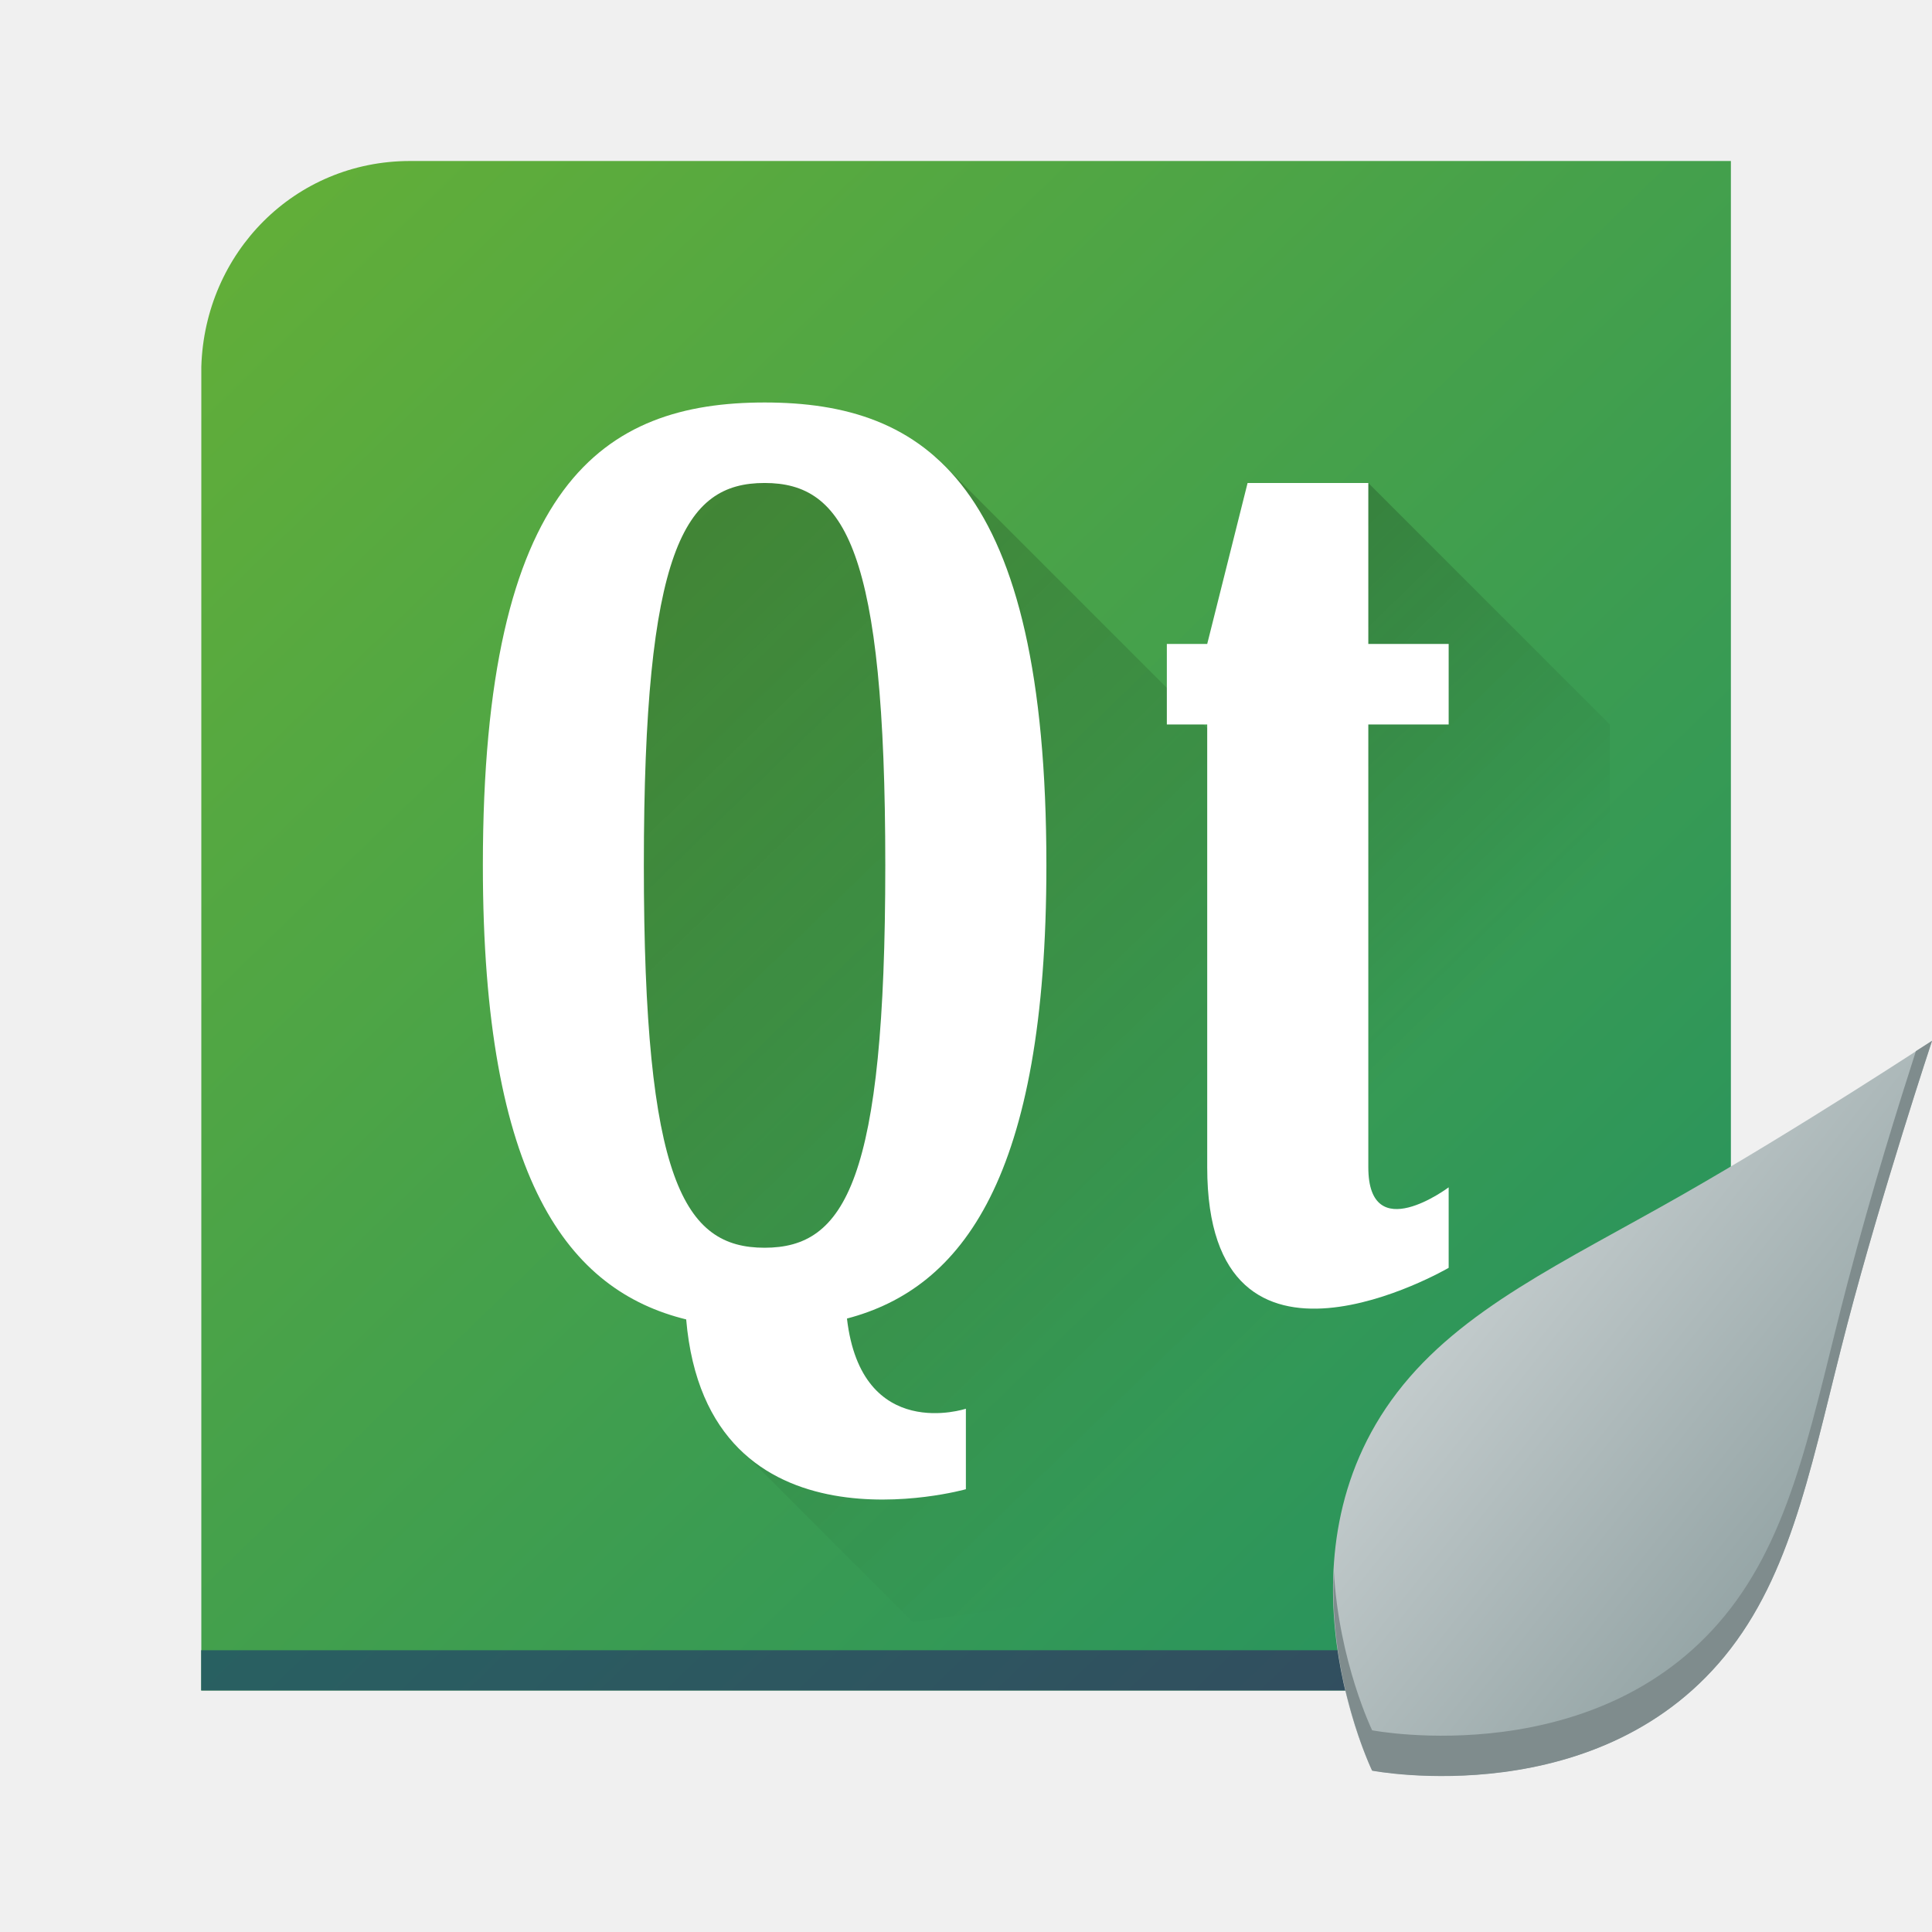
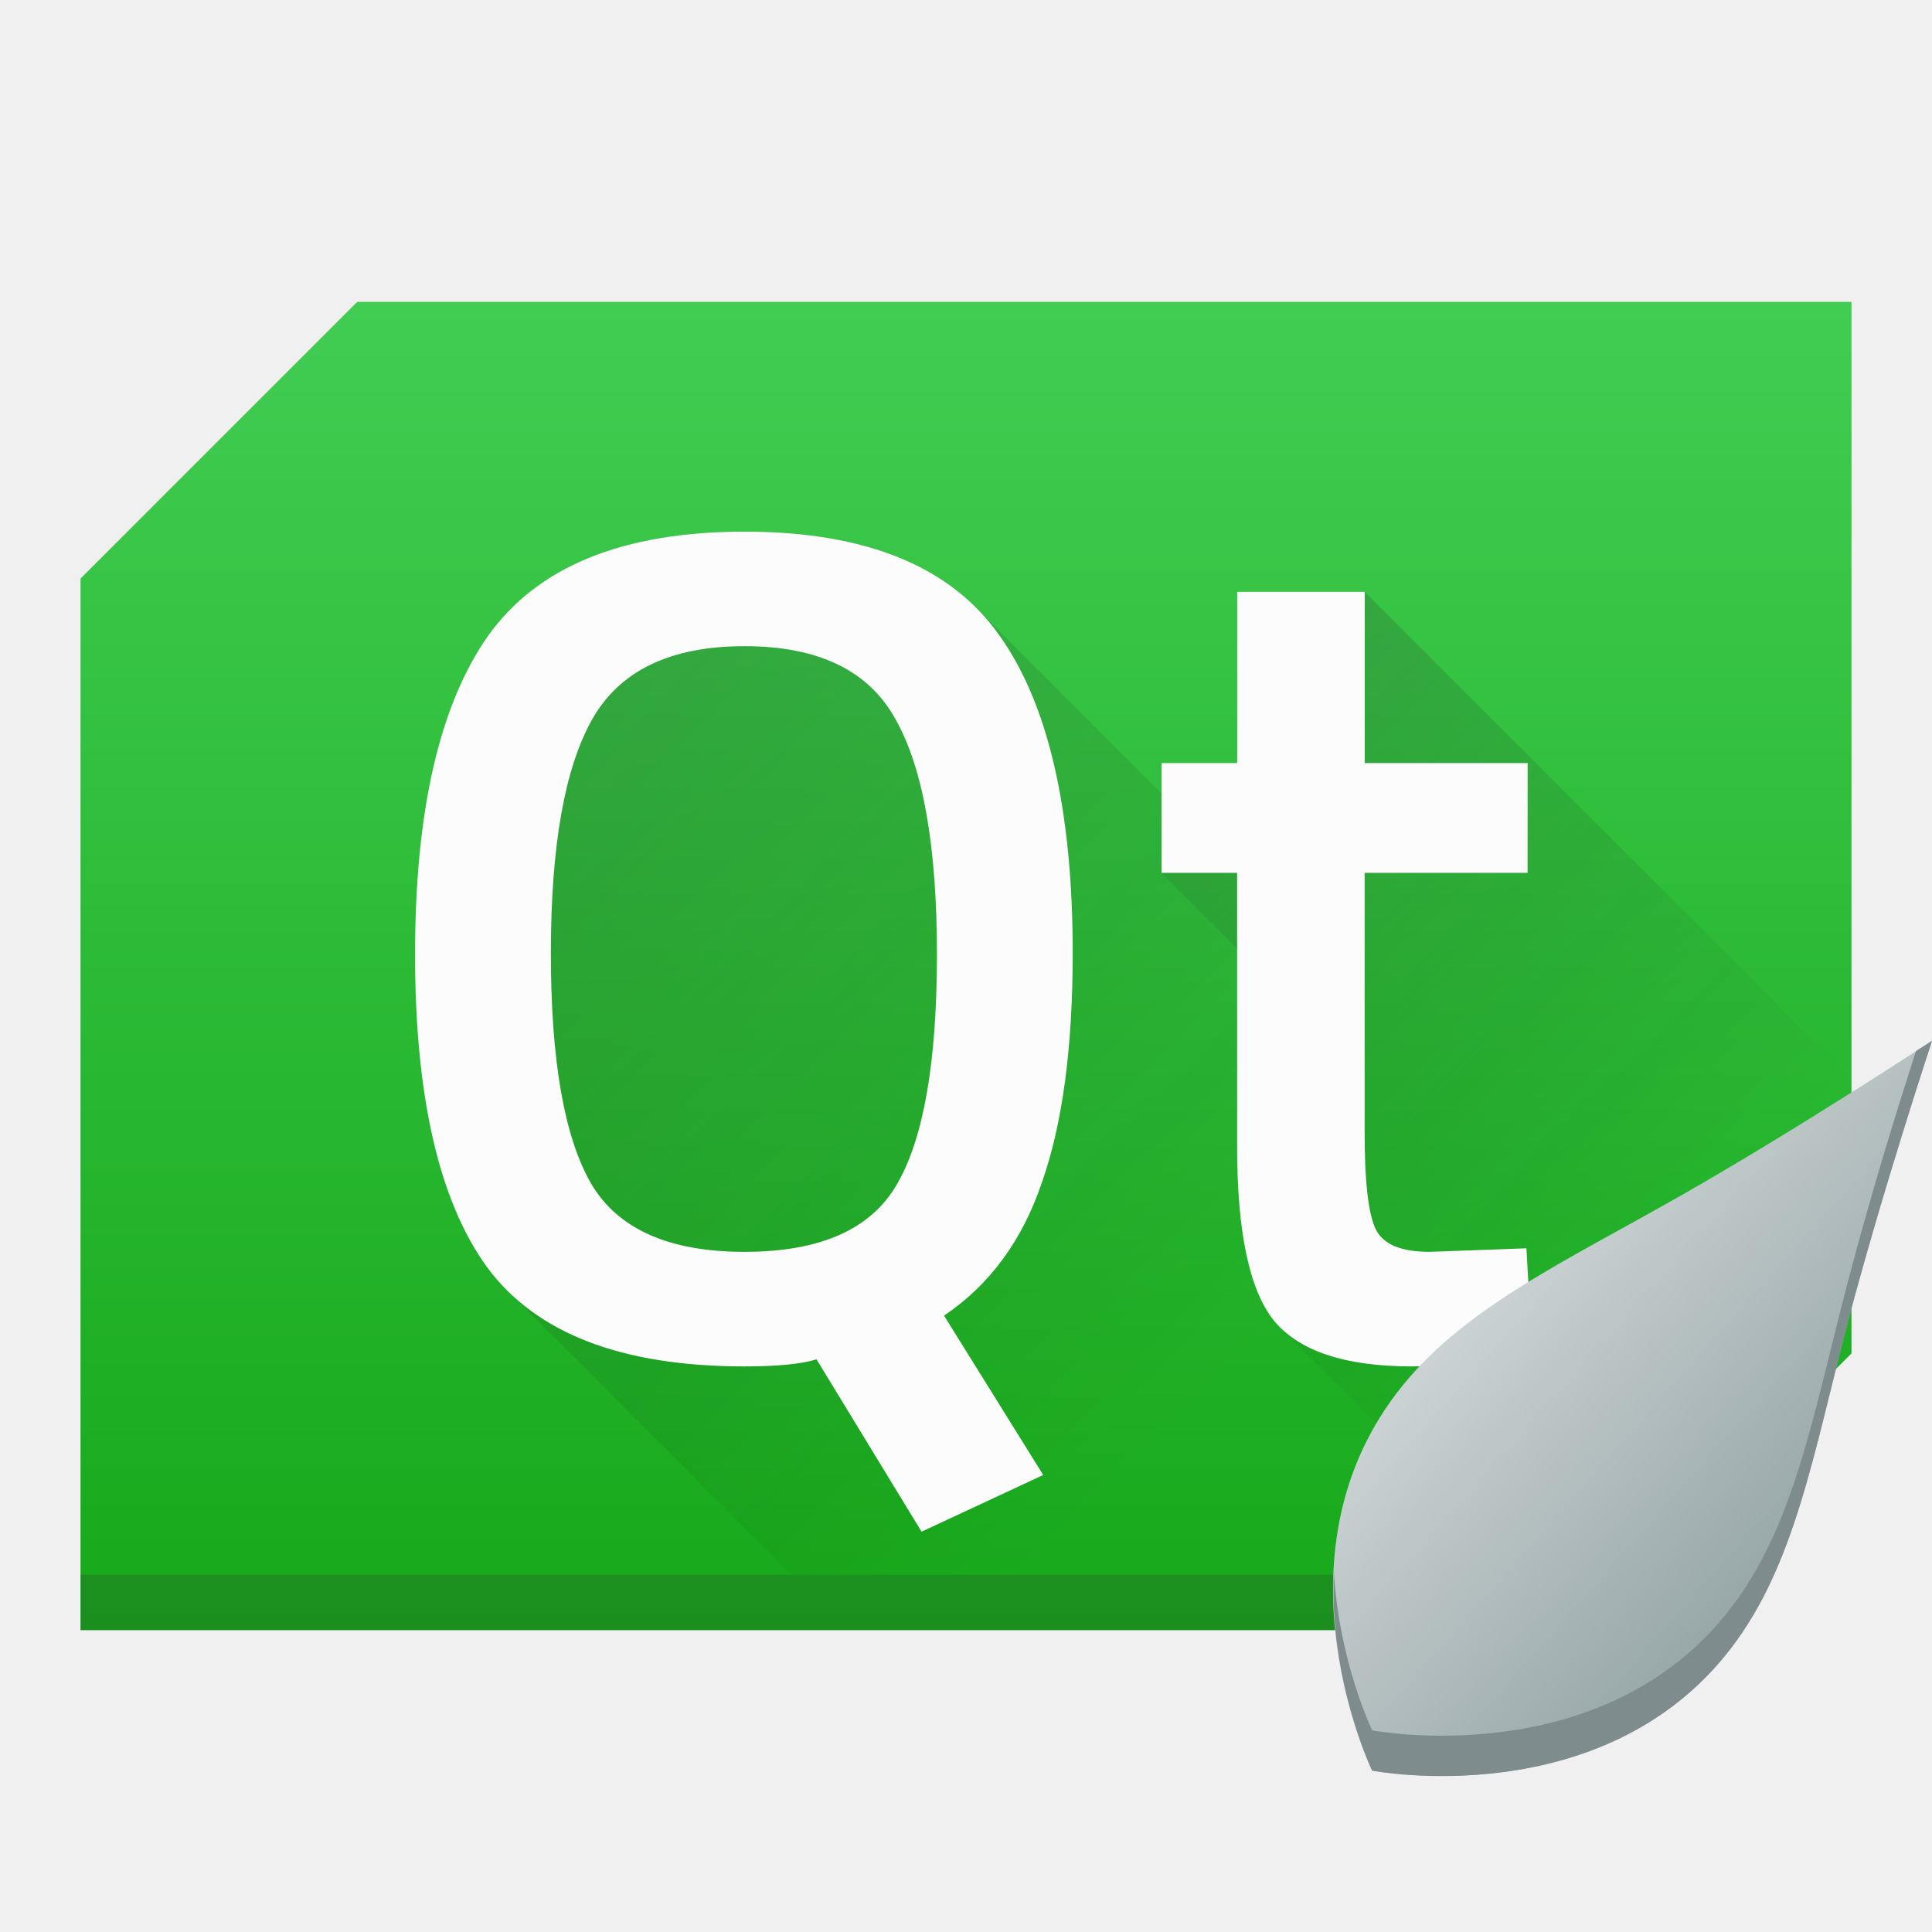
- <svg xmlns="http://www.w3.org/2000/svg" xmlns:xlink="http://www.w3.org/1999/xlink" width="48" height="48">
-   <defs>
-     <linearGradient id="a" y1="36.39" x1="-2.994" y2="23.839" x2="-19.1" gradientUnits="userSpaceOnUse">
-       <stop stop-color="#95a5a6" />
-       <stop offset="1" stop-color="#eff0f1" />
+ <svg xmlns="http://www.w3.org/2000/svg" xmlns:xlink="http://www.w3.org/1999/xlink" height="48" width="48" version="1.1" id="svg24">
+   <defs id="defs28">
+     <linearGradient id="linearGradient848">
+       <stop style="stop-color:#95a5a6;stop-opacity:1;" offset="0" id="stop844" />
+       <stop style="stop-color:#eff0f1;stop-opacity:1" offset="1" id="stop846" />
    </linearGradient>
-     <linearGradient id="b" y1="9.178" x1="-14.65" y2="17.522" x2="-6.43" gradientUnits="userSpaceOnUse" gradientTransform="translate(1.01-1.022)">
-       <stop />
-       <stop offset="1" stop-opacity="0" />
-     </linearGradient>
-     <linearGradient xlink:href="#b" id="c" y1="9.268" x1="-28.756" y2="27.436" x2="-10.858" gradientUnits="userSpaceOnUse" gradientTransform="translate(0-1.022)" />
-     <linearGradient id="d" y1="-.883" x1="-41.26" y2="37.956" x2="-2.994" gradientUnits="userSpaceOnUse" gradientTransform="translate(-1.01-1.022)">
-       <stop stop-color="#66b036" />
-       <stop offset="1" stop-color="#239161" />
-     </linearGradient>
-     <linearGradient id="e" y1="37.956" x1="-2.994" y2="-.883" x2="-41.26" gradientUnits="userSpaceOnUse" gradientTransform="translate(0-1.022)">
-       <stop stop-color="#34495e" />
-       <stop offset="1" stop-color="#1c7865" />
-     </linearGradient>
+     <linearGradient xlink:href="#linearGradient848" id="linearGradient850" x1="42.72" y1="41.221" x2="29.862" y2="29.779" gradientUnits="userSpaceOnUse" />
  </defs>
-   <g transform="matrix(.99317 0 0 .97839 45.973 4.864)">
-     <path fill="url(#d)" stroke-linejoin="bevel" stroke-width="2" d="m-36.03-.883c-2.894 0-5.137 2.332-5.223 5.224v33.615h33.04c2.894 0 5.223-2.331 5.223-5.224v-33.615z" />
-     <g fill-rule="evenodd" stroke-width="1.014">
-       <path opacity=".2" fill="url(#c)" d="m-29.17 6.271l-3.02 4.088 2.458 17.375 3.02 2.044-1.074 2.044 4.332 4.398 13.01-1.912c.487-.085.946-.297 1.363-.603l-5.54-8.686.794-9.199-9.06-9.199z" />
-       <path opacity=".2" fill="url(#b)" d="m-12.06 7.293l-3.02 20.442 6.751 6.853c1.063-.939 2.311-3.634 2.311-5.304v-15.858z" />
-     </g>
-     <g stroke-linejoin="bevel" stroke-width="2">
-       <path fill="#ffffff" d="m-27.16 5.249c-4.03 0-7.05 2.044-7.05 11.754 0 8.01 2.149 10.798 5.086 11.53.524 6.17 6.997 4.312 6.997 4.312v-2.044c0 0-2.611.88-2.975-2.29 2.888-.769 4.989-3.586 4.989-11.508 0-9.71-3.02-11.754-7.05-11.754m0 2.044c2.01 0 3.02 1.689 3.02 9.71 0 8.02-1.01 9.71-3.02 9.71-2.01 0-3.02-1.689-3.02-9.71 0-8.02 1.01-9.71 3.02-9.71" />
-       <path fill="url(#e)" d="m-2.994 31.71c0 2.894-2.329 5.224-5.223 5.224h-33.04v1.022h33.04c2.894 0 5.223-2.331 5.223-5.224z" />
-     </g>
-     <g fill-rule="evenodd" stroke-width="1.014">
-       <path fill="url(#a)" d="m2.041 21.458c0 0-3.344 2.232-6.288 3.934-2.944 1.702-5.488 2.875-7.089 4.993-3.202 4.235-.63 9.603-.63 9.603 0 0 5.773 1.132 8.975-3.103 1.601-2.118 2.058-4.915 2.916-8.243.858-3.327 2.116-7.184 2.116-7.184" />
-       <path fill="#7f8c8d" d="m2.041 21.459c0 0-.342.221-.403.262-.41 1.295-1.09 3.483-1.713 5.899-.858 3.327-1.316 6.125-2.916 8.243-3.202 4.235-8.973 3.104-8.973 3.104 0 0-.834-1.752-.958-4.04-.132 2.77.958 5.065.958 5.065 0 0 5.772 1.131 8.973-3.104 1.601-2.118 2.059-4.915 2.916-8.243.858-3.327 2.116-7.183 2.116-7.183" />
-       <path fill="#ffffff" d="m-15.08 7.293h3.02v4.088h2.01v2.044h-2.01v11.243c0 2.044 2.01.511 2.01.511v2.044c0 0-6.04 3.577-6.04-2.555v-11.243h-1.01v-2.044h1.01z" />
-     </g>
-   </g>
+   <linearGradient id="b" gradientUnits="userSpaceOnUse" x1="32" x2="32" y1="28" y2="4" gradientTransform="matrix(1.375,0,0,1.375,2,2)">
+     <stop offset="0" stop-color="#17a81a" id="stop2" />
+     <stop offset="1" stop-color="#41cd52" id="stop4" />
+   </linearGradient>
+   <linearGradient id="d" gradientUnits="userSpaceOnUse" x1="20" x2="29" xlink:href="#a" y1="12" y2="21" gradientTransform="matrix(1.375,0,0,1.375,2,2)" />
+   <linearGradient id="c" gradientUnits="userSpaceOnUse" x1="8" x2="21" xlink:href="#a" y1="10" y2="23" gradientTransform="matrix(1.375,0,0,1.375,2,2)" />
+   <linearGradient id="a" gradientTransform="translate(1.01,-1.022)" gradientUnits="userSpaceOnUse" x1="-14.65" x2="-6.43" y1="9.178" y2="17.522">
+     <stop offset="0" stop-color="#292c2f" id="stop9" />
+     <stop offset="1" stop-opacity="0" id="stop11" />
+   </linearGradient>
+   <path d="M 8.875,7.5 2,14.375 V 40.5 H 39.125 L 46,33.625 V 7.5 Z" fill="url(#b)" fill-rule="evenodd" id="path14" style="fill:url(#b);stroke-width:1.375" />
+   <path d="M 40.5,39.125 39.125,40.5 H 2 v -1.375 z" fill="#292c2f" opacity="0.2" id="path16" style="stroke-width:1.375" />
+   <path d="M 12.695,32.154 19.666,39.125 h 18.289 l -6.069,-6.069 v -8.342 l -3.028,-3.028 V 19.71 L 24.162,15.014 18.5,14.375 13,15.75 Z" fill="url(#c)" opacity="0.2" id="path18" style="fill:url(#c);stroke-width:1.375" />
+   <path d="m 28.858,21.686 3.028,3.028 v 8.342 l 6.069,6.069 H 40.5 l 5.5,-5.5 V 26.801 L 33.904,14.705 Z" fill="url(#d)" opacity="0.2" id="path20" style="fill:url(#d);stroke-width:1.375" />
+   <path d="m 18.496,33.948 q -4.576,0 -6.394,-2.464 -1.79,-2.464 -1.79,-7.774 0,-5.338 1.819,-7.92 1.848,-2.581 6.366,-2.581 4.517,0 6.335,2.581 1.819,2.552 1.819,7.891 0,3.52 -0.763,5.691 -0.733,2.17 -2.434,3.314 l 2.464,3.96 -3.022,1.408 -2.61,-4.282 q -0.558,0.176 -1.79,0.176 z M 14.683,29.401 q 0.997,1.701 3.813,1.701 2.816,0 3.784,-1.672 0.998,-1.701 0.998,-5.72 0,-4.018 -1.027,-5.837 -0.997,-1.819 -3.754,-1.819 -2.758,0 -3.785,1.819 -1.026,1.819 -1.026,5.808 0,3.989 0.997,5.72 z m 23.269,-7.715 h -4.048 v 6.454 q 0,1.789 0.264,2.376 0.264,0.586 1.349,0.586 l 2.406,-0.088 0.146,2.552 q -1.966,0.382 -2.992,0.382 -2.493,0 -3.432,-1.144 -0.909,-1.144 -0.909,-4.312 v -6.806 h -1.878 v -2.728 H 30.738 V 14.705 h 3.168 v 4.253 h 4.048 z" fill="#fcfcfc" id="path22" style="stroke-width:1.375" />
+   <path fill="url(#linearGradient850)" d="m 48,25.858 c 0,0 -3.321,2.184 -6.245,3.849 -2.924,1.665 -5.451,2.813 -7.041,4.885 -3.18,4.143 -0.626,9.395 -0.626,9.395 0,0 5.734,1.108 8.914,-3.036 1.59,-2.072 2.044,-4.809 2.896,-8.065 C 46.75,29.632 48,25.858 48,25.858" id="path39" style="fill:url(#linearGradient850);fill-opacity:1;stroke-width:0.986" />
+   <path fill="#7f8c8d" d="m 48,25.859 c 0,0 -0.34,0.216 -0.4,0.256 -0.407,1.267 -1.083,3.408 -1.701,5.772 -0.852,3.255 -1.307,5.993 -2.896,8.065 -3.18,4.143 -8.912,3.037 -8.912,3.037 0,0 -0.828,-1.714 -0.951,-3.953 -0.131,2.71 0.951,4.956 0.951,4.956 0,0 5.733,1.107 8.912,-3.037 1.59,-2.072 2.045,-4.809 2.896,-8.065 0.852,-3.255 2.102,-7.028 2.102,-7.028" id="path41" style="stroke-width:0.986" />
</svg>
